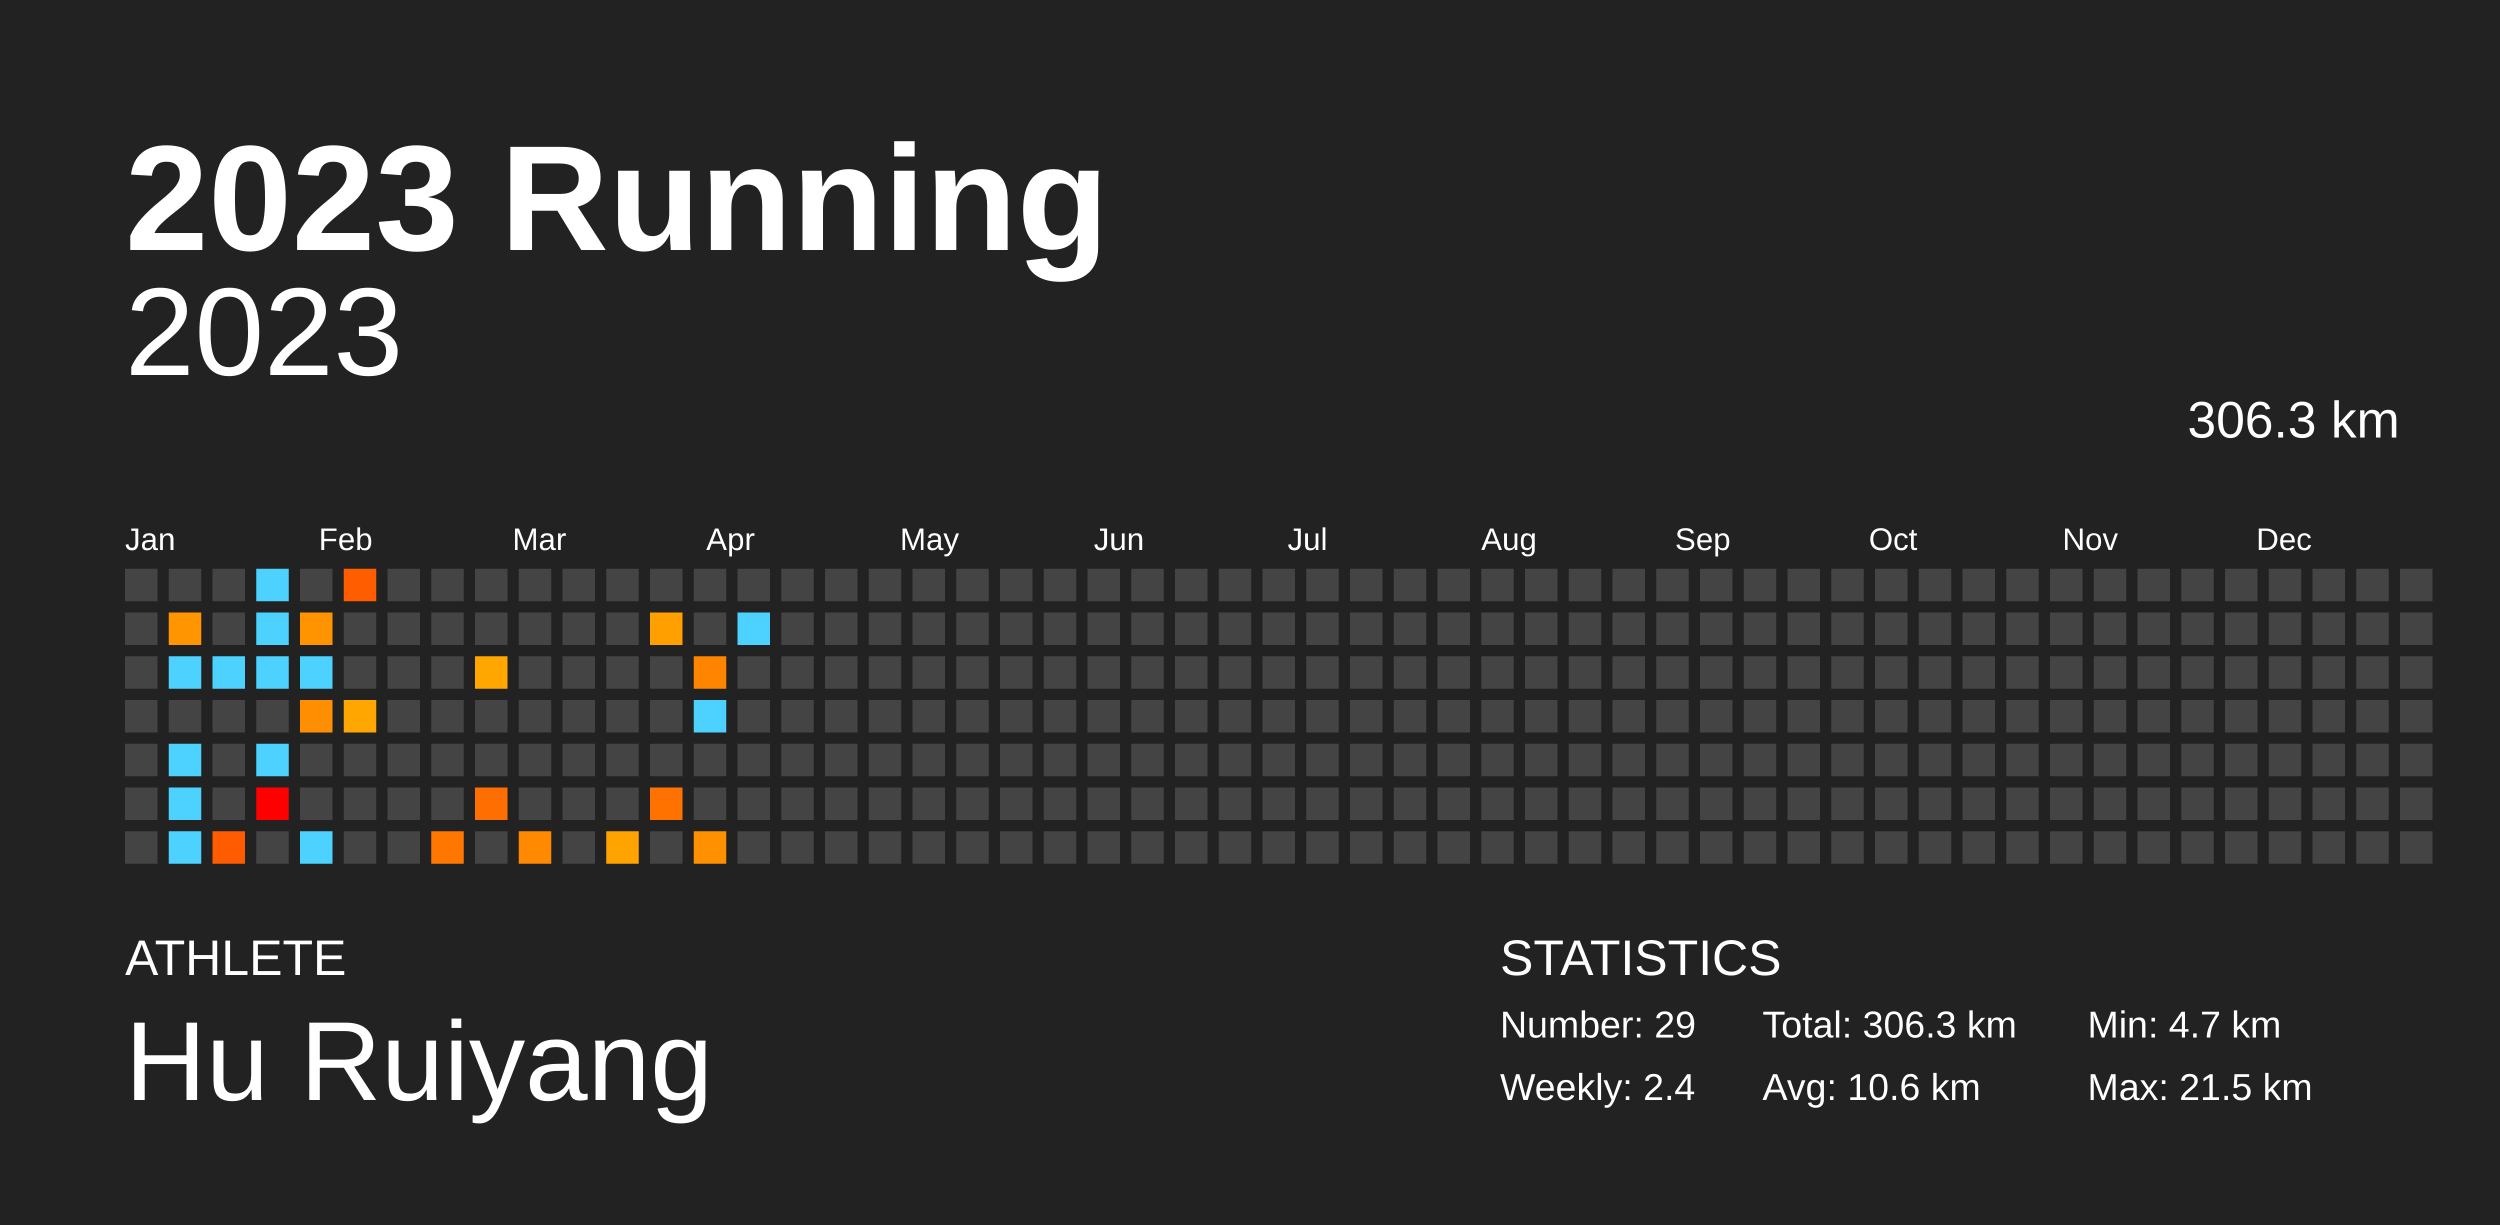
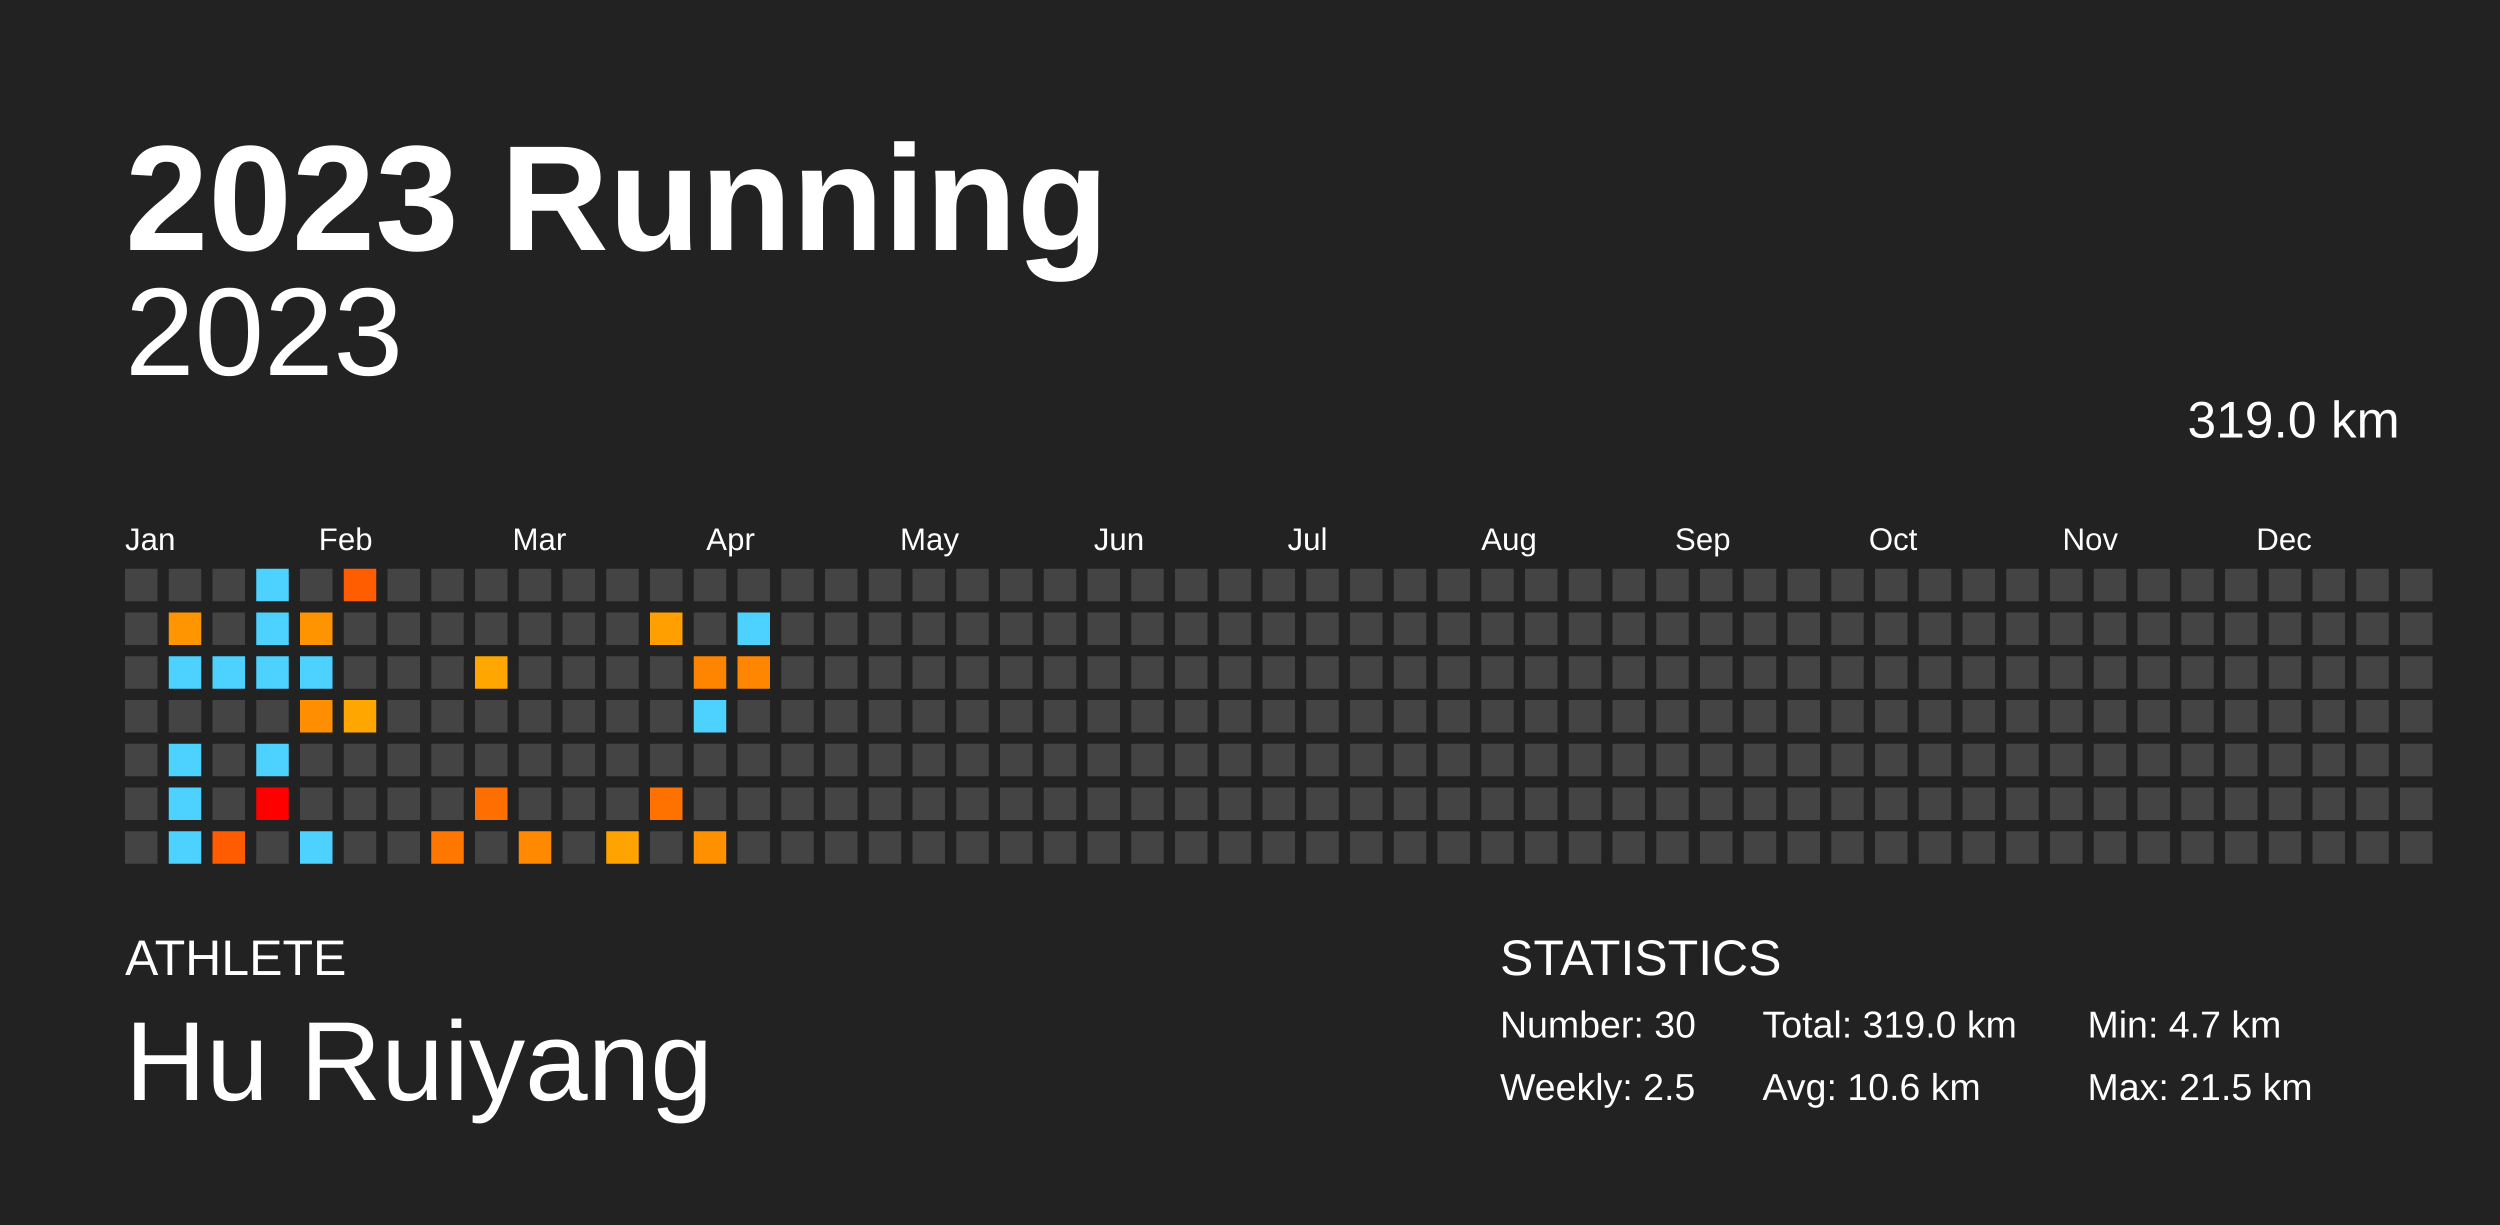
<svg xmlns="http://www.w3.org/2000/svg" baseProfile="full" height="98mm" version="1.1" viewBox="0,0,200,98" width="200mm">
  <defs />
  <rect fill="#222222" height="98" width="200" x="0" y="0" />
  <text fill="#FFFFFF" style="font-size:12px; font-family:Arial; font-weight:bold;" x="10" y="20">2023 Running</text>
  <text fill="#FFFFFF" style="font-size:4px; font-family:Arial" x="10" y="78">ATHLETE</text>
  <text fill="#FFFFFF" style="font-size:9px; font-family:Arial" x="10" y="88">Hu Ruiyang</text>
  <text fill="#FFFFFF" style="font-size:4px; font-family:Arial" x="120" y="78">STATISTICS</text>
-   <text fill="#FFFFFF" style="font-size:3px; font-family:Arial" x="120" y="83">Number: 29</text>
-   <text fill="#FFFFFF" style="font-size:3px; font-family:Arial" x="120" y="88">Weekly: 2.4</text>
-   <text fill="#FFFFFF" style="font-size:3px; font-family:Arial" x="141" y="83">Total: 306.3 km</text>
+   <text fill="#FFFFFF" style="font-size:3px; font-family:Arial" x="120" y="83">Number: 30</text>
+   <text fill="#FFFFFF" style="font-size:3px; font-family:Arial" x="120" y="88">Weekly: 2.5</text>
+   <text fill="#FFFFFF" style="font-size:3px; font-family:Arial" x="141" y="83">Total: 319.0 km</text>
  <text fill="#FFFFFF" style="font-size:3px; font-family:Arial" x="141" y="88">Avg: 10.6 km</text>
  <text fill="#FFFFFF" style="font-size:3px; font-family:Arial" x="167" y="83">Min: 4.7 km</text>
  <text fill="#FFFFFF" style="font-size:3px; font-family:Arial" x="167" y="88">Max: 21.5 km</text>
  <text alignment-baseline="hanging" fill="#FFFFFF" style="font-size:10.0px; font-family:Arial;" x="10" y="30">2023</text>
-   <text alignment-baseline="hanging" fill="#FFFFFF" style="font-size:4.125px; font-family:Arial;" x="175" y="35">306.3 km</text>
+   <text alignment-baseline="hanging" fill="#FFFFFF" style="font-size:4.125px; font-family:Arial;" x="175" y="35">319.0 km</text>
  <text fill="#FFFFFF" style="font-size:2.5px; font-family:Arial" x="10.0" y="44">Jan</text>
  <text fill="#FFFFFF" style="font-size:2.5px; font-family:Arial" x="25.5" y="44">Feb</text>
  <text fill="#FFFFFF" style="font-size:2.5px; font-family:Arial" x="41.0" y="44">Mar</text>
  <text fill="#FFFFFF" style="font-size:2.5px; font-family:Arial" x="56.5" y="44">Apr</text>
  <text fill="#FFFFFF" style="font-size:2.5px; font-family:Arial" x="72.0" y="44">May</text>
  <text fill="#FFFFFF" style="font-size:2.5px; font-family:Arial" x="87.5" y="44">Jun</text>
  <text fill="#FFFFFF" style="font-size:2.5px; font-family:Arial" x="103.0" y="44">Jul</text>
  <text fill="#FFFFFF" style="font-size:2.5px; font-family:Arial" x="118.5" y="44">Aug</text>
  <text fill="#FFFFFF" style="font-size:2.5px; font-family:Arial" x="134.0" y="44">Sep</text>
  <text fill="#FFFFFF" style="font-size:2.5px; font-family:Arial" x="149.5" y="44">Oct</text>
  <text fill="#FFFFFF" style="font-size:2.5px; font-family:Arial" x="165.0" y="44">Nov</text>
  <text fill="#FFFFFF" style="font-size:2.5px; font-family:Arial" x="180.5" y="44">Dec</text>
  <rect fill="#444444" height="2.6" width="2.6" x="10.0" y="45.5" />
  <rect fill="#444444" height="2.6" width="2.6" x="10.0" y="49.0" />
  <rect fill="#444444" height="2.6" width="2.6" x="10.0" y="52.5" />
  <rect fill="#444444" height="2.6" width="2.6" x="10.0" y="56.0" />
  <rect fill="#444444" height="2.6" width="2.6" x="10.0" y="59.5" />
  <rect fill="#444444" height="2.6" width="2.6" x="10.0" y="63.0" />
  <rect fill="#444444" height="2.6" width="2.6" x="10.0" y="66.5" />
  <rect fill="#444444" height="2.6" width="2.6" x="13.5" y="45.5" />
  <rect fill="#ff9500" height="2.6" width="2.6" x="13.5" y="49.0" />
  <rect fill="#4dd2ff" height="2.6" width="2.6" x="13.5" y="52.5" />
  <rect fill="#444444" height="2.6" width="2.6" x="13.5" y="56.0" />
  <rect fill="#4dd2ff" height="2.6" width="2.6" x="13.5" y="59.5" />
  <rect fill="#4dd2ff" height="2.6" width="2.6" x="13.5" y="63.0" />
  <rect fill="#4dd2ff" height="2.6" width="2.6" x="13.5" y="66.5" />
  <rect fill="#444444" height="2.6" width="2.6" x="17.0" y="45.5" />
  <rect fill="#444444" height="2.6" width="2.6" x="17.0" y="49.0" />
  <rect fill="#4dd2ff" height="2.6" width="2.6" x="17.0" y="52.5" />
  <rect fill="#444444" height="2.6" width="2.6" x="17.0" y="56.0" />
  <rect fill="#444444" height="2.6" width="2.6" x="17.0" y="59.5" />
  <rect fill="#444444" height="2.6" width="2.6" x="17.0" y="63.0" />
  <rect fill="#ff5b00" height="2.6" width="2.6" x="17.0" y="66.5" />
  <rect fill="#4dd2ff" height="2.6" width="2.6" x="20.5" y="45.5" />
  <rect fill="#4dd2ff" height="2.6" width="2.6" x="20.5" y="49.0" />
  <rect fill="#4dd2ff" height="2.6" width="2.6" x="20.5" y="52.5" />
  <rect fill="#444444" height="2.6" width="2.6" x="20.5" y="56.0" />
  <rect fill="#4dd2ff" height="2.6" width="2.6" x="20.5" y="59.5" />
  <rect fill="red" height="2.6" width="2.6" x="20.5" y="63.0" />
  <rect fill="#444444" height="2.6" width="2.6" x="20.5" y="66.5" />
  <rect fill="#444444" height="2.6" width="2.6" x="24.0" y="45.5" />
  <rect fill="#ff9400" height="2.6" width="2.6" x="24.0" y="49.0" />
  <rect fill="#4dd2ff" height="2.6" width="2.6" x="24.0" y="52.5" />
  <rect fill="#ff8f00" height="2.6" width="2.6" x="24.0" y="56.0" />
  <rect fill="#444444" height="2.6" width="2.6" x="24.0" y="59.5" />
  <rect fill="#444444" height="2.6" width="2.6" x="24.0" y="63.0" />
  <rect fill="#4dd2ff" height="2.6" width="2.6" x="24.0" y="66.5" />
  <rect fill="#ff5d00" height="2.6" width="2.6" x="27.5" y="45.5" />
  <rect fill="#444444" height="2.6" width="2.6" x="27.5" y="49.0" />
  <rect fill="#444444" height="2.6" width="2.6" x="27.5" y="52.5" />
  <rect fill="#ffa600" height="2.6" width="2.6" x="27.5" y="56.0" />
  <rect fill="#444444" height="2.6" width="2.6" x="27.5" y="59.5" />
  <rect fill="#444444" height="2.6" width="2.6" x="27.5" y="63.0" />
  <rect fill="#444444" height="2.6" width="2.6" x="27.5" y="66.5" />
  <rect fill="#444444" height="2.6" width="2.6" x="31.0" y="45.5" />
  <rect fill="#444444" height="2.6" width="2.6" x="31.0" y="49.0" />
  <rect fill="#444444" height="2.6" width="2.6" x="31.0" y="52.5" />
  <rect fill="#444444" height="2.6" width="2.6" x="31.0" y="56.0" />
  <rect fill="#444444" height="2.6" width="2.6" x="31.0" y="59.5" />
  <rect fill="#444444" height="2.6" width="2.6" x="31.0" y="63.0" />
  <rect fill="#444444" height="2.6" width="2.6" x="31.0" y="66.5" />
  <rect fill="#444444" height="2.6" width="2.6" x="34.5" y="45.5" />
  <rect fill="#444444" height="2.6" width="2.6" x="34.5" y="49.0" />
  <rect fill="#444444" height="2.6" width="2.6" x="34.5" y="52.5" />
  <rect fill="#444444" height="2.6" width="2.6" x="34.5" y="56.0" />
  <rect fill="#444444" height="2.6" width="2.6" x="34.5" y="59.5" />
  <rect fill="#444444" height="2.6" width="2.6" x="34.5" y="63.0" />
  <rect fill="#ff7700" height="2.6" width="2.6" x="34.5" y="66.5" />
  <rect fill="#444444" height="2.6" width="2.6" x="38.0" y="45.5" />
  <rect fill="#444444" height="2.6" width="2.6" x="38.0" y="49.0" />
  <rect fill="#ffa700" height="2.6" width="2.6" x="38.0" y="52.5" />
  <rect fill="#444444" height="2.6" width="2.6" x="38.0" y="56.0" />
  <rect fill="#444444" height="2.6" width="2.6" x="38.0" y="59.5" />
  <rect fill="#ff6e00" height="2.6" width="2.6" x="38.0" y="63.0" />
  <rect fill="#444444" height="2.6" width="2.6" x="38.0" y="66.5" />
  <rect fill="#444444" height="2.6" width="2.6" x="41.5" y="45.5" />
  <rect fill="#444444" height="2.6" width="2.6" x="41.5" y="49.0" />
  <rect fill="#444444" height="2.6" width="2.6" x="41.5" y="52.5" />
  <rect fill="#444444" height="2.6" width="2.6" x="41.5" y="56.0" />
  <rect fill="#444444" height="2.6" width="2.6" x="41.5" y="59.5" />
  <rect fill="#444444" height="2.6" width="2.6" x="41.5" y="63.0" />
  <rect fill="#ff8900" height="2.6" width="2.6" x="41.5" y="66.5" />
  <rect fill="#444444" height="2.6" width="2.6" x="45.0" y="45.5" />
  <rect fill="#444444" height="2.6" width="2.6" x="45.0" y="49.0" />
  <rect fill="#444444" height="2.6" width="2.6" x="45.0" y="52.5" />
  <rect fill="#444444" height="2.6" width="2.6" x="45.0" y="56.0" />
  <rect fill="#444444" height="2.6" width="2.6" x="45.0" y="59.5" />
  <rect fill="#444444" height="2.6" width="2.6" x="45.0" y="63.0" />
  <rect fill="#444444" height="2.6" width="2.6" x="45.0" y="66.5" />
  <rect fill="#444444" height="2.6" width="2.6" x="48.5" y="45.5" />
  <rect fill="#444444" height="2.6" width="2.6" x="48.5" y="49.0" />
  <rect fill="#444444" height="2.6" width="2.6" x="48.5" y="52.5" />
  <rect fill="#444444" height="2.6" width="2.6" x="48.5" y="56.0" />
  <rect fill="#444444" height="2.6" width="2.6" x="48.5" y="59.5" />
  <rect fill="#444444" height="2.6" width="2.6" x="48.5" y="63.0" />
  <rect fill="#ffa300" height="2.6" width="2.6" x="48.5" y="66.5" />
  <rect fill="#444444" height="2.6" width="2.6" x="52.0" y="45.5" />
  <rect fill="#ffa000" height="2.6" width="2.6" x="52.0" y="49.0" />
  <rect fill="#444444" height="2.6" width="2.6" x="52.0" y="52.5" />
  <rect fill="#444444" height="2.6" width="2.6" x="52.0" y="56.0" />
  <rect fill="#444444" height="2.6" width="2.6" x="52.0" y="59.5" />
  <rect fill="#ff7200" height="2.6" width="2.6" x="52.0" y="63.0" />
  <rect fill="#444444" height="2.6" width="2.6" x="52.0" y="66.5" />
  <rect fill="#444444" height="2.6" width="2.6" x="55.5" y="45.5" />
  <rect fill="#444444" height="2.6" width="2.6" x="55.5" y="49.0" />
  <rect fill="#ff8500" height="2.6" width="2.6" x="55.5" y="52.5" />
  <rect fill="#4dd2ff" height="2.6" width="2.6" x="55.5" y="56.0" />
  <rect fill="#444444" height="2.6" width="2.6" x="55.5" y="59.5" />
  <rect fill="#444444" height="2.6" width="2.6" x="55.5" y="63.0" />
  <rect fill="#ff9000" height="2.6" width="2.6" x="55.5" y="66.5" />
  <rect fill="#444444" height="2.6" width="2.6" x="59.0" y="45.5" />
  <rect fill="#4dd2ff" height="2.6" width="2.6" x="59.0" y="49.0" />
-   <rect fill="#444444" height="2.6" width="2.6" x="59.0" y="52.5" />
+   <rect fill="#ff8600" height="2.6" width="2.6" x="59.0" y="52.5" />
  <rect fill="#444444" height="2.6" width="2.6" x="59.0" y="56.0" />
  <rect fill="#444444" height="2.6" width="2.6" x="59.0" y="59.5" />
  <rect fill="#444444" height="2.6" width="2.6" x="59.0" y="63.0" />
  <rect fill="#444444" height="2.6" width="2.6" x="59.0" y="66.5" />
  <rect fill="#444444" height="2.6" width="2.6" x="62.5" y="45.5" />
  <rect fill="#444444" height="2.6" width="2.6" x="62.5" y="49.0" />
  <rect fill="#444444" height="2.6" width="2.6" x="62.5" y="52.5" />
  <rect fill="#444444" height="2.6" width="2.6" x="62.5" y="56.0" />
  <rect fill="#444444" height="2.6" width="2.6" x="62.5" y="59.5" />
  <rect fill="#444444" height="2.6" width="2.6" x="62.5" y="63.0" />
  <rect fill="#444444" height="2.6" width="2.6" x="62.5" y="66.5" />
  <rect fill="#444444" height="2.6" width="2.6" x="66.0" y="45.5" />
  <rect fill="#444444" height="2.6" width="2.6" x="66.0" y="49.0" />
  <rect fill="#444444" height="2.6" width="2.6" x="66.0" y="52.5" />
  <rect fill="#444444" height="2.6" width="2.6" x="66.0" y="56.0" />
  <rect fill="#444444" height="2.6" width="2.6" x="66.0" y="59.5" />
  <rect fill="#444444" height="2.6" width="2.6" x="66.0" y="63.0" />
  <rect fill="#444444" height="2.6" width="2.6" x="66.0" y="66.5" />
  <rect fill="#444444" height="2.6" width="2.6" x="69.5" y="45.5" />
  <rect fill="#444444" height="2.6" width="2.6" x="69.5" y="49.0" />
  <rect fill="#444444" height="2.6" width="2.6" x="69.5" y="52.5" />
  <rect fill="#444444" height="2.6" width="2.6" x="69.5" y="56.0" />
  <rect fill="#444444" height="2.6" width="2.6" x="69.5" y="59.5" />
  <rect fill="#444444" height="2.6" width="2.6" x="69.5" y="63.0" />
  <rect fill="#444444" height="2.6" width="2.6" x="69.5" y="66.5" />
  <rect fill="#444444" height="2.6" width="2.6" x="73.0" y="45.5" />
  <rect fill="#444444" height="2.6" width="2.6" x="73.0" y="49.0" />
  <rect fill="#444444" height="2.6" width="2.6" x="73.0" y="52.5" />
  <rect fill="#444444" height="2.6" width="2.6" x="73.0" y="56.0" />
  <rect fill="#444444" height="2.6" width="2.6" x="73.0" y="59.5" />
  <rect fill="#444444" height="2.6" width="2.6" x="73.0" y="63.0" />
  <rect fill="#444444" height="2.6" width="2.6" x="73.0" y="66.5" />
  <rect fill="#444444" height="2.6" width="2.6" x="76.5" y="45.5" />
  <rect fill="#444444" height="2.6" width="2.6" x="76.5" y="49.0" />
  <rect fill="#444444" height="2.6" width="2.6" x="76.5" y="52.5" />
  <rect fill="#444444" height="2.6" width="2.6" x="76.5" y="56.0" />
  <rect fill="#444444" height="2.6" width="2.6" x="76.5" y="59.5" />
  <rect fill="#444444" height="2.6" width="2.6" x="76.5" y="63.0" />
  <rect fill="#444444" height="2.6" width="2.6" x="76.5" y="66.5" />
  <rect fill="#444444" height="2.6" width="2.6" x="80.0" y="45.5" />
  <rect fill="#444444" height="2.6" width="2.6" x="80.0" y="49.0" />
  <rect fill="#444444" height="2.6" width="2.6" x="80.0" y="52.5" />
  <rect fill="#444444" height="2.6" width="2.6" x="80.0" y="56.0" />
  <rect fill="#444444" height="2.6" width="2.6" x="80.0" y="59.5" />
  <rect fill="#444444" height="2.6" width="2.6" x="80.0" y="63.0" />
  <rect fill="#444444" height="2.6" width="2.6" x="80.0" y="66.5" />
  <rect fill="#444444" height="2.6" width="2.6" x="83.5" y="45.5" />
  <rect fill="#444444" height="2.6" width="2.6" x="83.5" y="49.0" />
  <rect fill="#444444" height="2.6" width="2.6" x="83.5" y="52.5" />
  <rect fill="#444444" height="2.6" width="2.6" x="83.5" y="56.0" />
  <rect fill="#444444" height="2.6" width="2.6" x="83.5" y="59.5" />
  <rect fill="#444444" height="2.6" width="2.6" x="83.5" y="63.0" />
  <rect fill="#444444" height="2.6" width="2.6" x="83.5" y="66.5" />
  <rect fill="#444444" height="2.6" width="2.6" x="87.0" y="45.5" />
  <rect fill="#444444" height="2.6" width="2.6" x="87.0" y="49.0" />
  <rect fill="#444444" height="2.6" width="2.6" x="87.0" y="52.5" />
  <rect fill="#444444" height="2.6" width="2.6" x="87.0" y="56.0" />
  <rect fill="#444444" height="2.6" width="2.6" x="87.0" y="59.5" />
  <rect fill="#444444" height="2.6" width="2.6" x="87.0" y="63.0" />
  <rect fill="#444444" height="2.6" width="2.6" x="87.0" y="66.5" />
  <rect fill="#444444" height="2.6" width="2.6" x="90.5" y="45.5" />
  <rect fill="#444444" height="2.6" width="2.6" x="90.5" y="49.0" />
  <rect fill="#444444" height="2.6" width="2.6" x="90.5" y="52.5" />
  <rect fill="#444444" height="2.6" width="2.6" x="90.5" y="56.0" />
  <rect fill="#444444" height="2.6" width="2.6" x="90.5" y="59.5" />
  <rect fill="#444444" height="2.6" width="2.6" x="90.5" y="63.0" />
  <rect fill="#444444" height="2.6" width="2.6" x="90.5" y="66.5" />
  <rect fill="#444444" height="2.6" width="2.6" x="94.0" y="45.5" />
  <rect fill="#444444" height="2.6" width="2.6" x="94.0" y="49.0" />
  <rect fill="#444444" height="2.6" width="2.6" x="94.0" y="52.5" />
  <rect fill="#444444" height="2.6" width="2.6" x="94.0" y="56.0" />
  <rect fill="#444444" height="2.6" width="2.6" x="94.0" y="59.5" />
  <rect fill="#444444" height="2.6" width="2.6" x="94.0" y="63.0" />
  <rect fill="#444444" height="2.6" width="2.6" x="94.0" y="66.5" />
  <rect fill="#444444" height="2.6" width="2.6" x="97.5" y="45.5" />
  <rect fill="#444444" height="2.6" width="2.6" x="97.5" y="49.0" />
  <rect fill="#444444" height="2.6" width="2.6" x="97.5" y="52.5" />
  <rect fill="#444444" height="2.6" width="2.6" x="97.5" y="56.0" />
  <rect fill="#444444" height="2.6" width="2.6" x="97.5" y="59.5" />
  <rect fill="#444444" height="2.6" width="2.6" x="97.5" y="63.0" />
  <rect fill="#444444" height="2.6" width="2.6" x="97.5" y="66.5" />
  <rect fill="#444444" height="2.6" width="2.6" x="101.0" y="45.5" />
  <rect fill="#444444" height="2.6" width="2.6" x="101.0" y="49.0" />
  <rect fill="#444444" height="2.6" width="2.6" x="101.0" y="52.5" />
  <rect fill="#444444" height="2.6" width="2.6" x="101.0" y="56.0" />
  <rect fill="#444444" height="2.6" width="2.6" x="101.0" y="59.5" />
  <rect fill="#444444" height="2.6" width="2.6" x="101.0" y="63.0" />
  <rect fill="#444444" height="2.6" width="2.6" x="101.0" y="66.5" />
  <rect fill="#444444" height="2.6" width="2.6" x="104.5" y="45.5" />
  <rect fill="#444444" height="2.6" width="2.6" x="104.5" y="49.0" />
  <rect fill="#444444" height="2.6" width="2.6" x="104.5" y="52.5" />
  <rect fill="#444444" height="2.6" width="2.6" x="104.5" y="56.0" />
  <rect fill="#444444" height="2.6" width="2.6" x="104.5" y="59.5" />
  <rect fill="#444444" height="2.6" width="2.6" x="104.5" y="63.0" />
  <rect fill="#444444" height="2.6" width="2.6" x="104.5" y="66.5" />
  <rect fill="#444444" height="2.6" width="2.6" x="108.0" y="45.5" />
  <rect fill="#444444" height="2.6" width="2.6" x="108.0" y="49.0" />
  <rect fill="#444444" height="2.6" width="2.6" x="108.0" y="52.5" />
  <rect fill="#444444" height="2.6" width="2.6" x="108.0" y="56.0" />
  <rect fill="#444444" height="2.6" width="2.6" x="108.0" y="59.5" />
  <rect fill="#444444" height="2.6" width="2.6" x="108.0" y="63.0" />
  <rect fill="#444444" height="2.6" width="2.6" x="108.0" y="66.5" />
  <rect fill="#444444" height="2.6" width="2.6" x="111.5" y="45.5" />
  <rect fill="#444444" height="2.6" width="2.6" x="111.5" y="49.0" />
  <rect fill="#444444" height="2.6" width="2.6" x="111.5" y="52.5" />
  <rect fill="#444444" height="2.6" width="2.6" x="111.5" y="56.0" />
  <rect fill="#444444" height="2.6" width="2.6" x="111.5" y="59.5" />
  <rect fill="#444444" height="2.6" width="2.6" x="111.5" y="63.0" />
  <rect fill="#444444" height="2.6" width="2.6" x="111.5" y="66.5" />
  <rect fill="#444444" height="2.6" width="2.6" x="115.0" y="45.5" />
  <rect fill="#444444" height="2.6" width="2.6" x="115.0" y="49.0" />
  <rect fill="#444444" height="2.6" width="2.6" x="115.0" y="52.5" />
  <rect fill="#444444" height="2.6" width="2.6" x="115.0" y="56.0" />
  <rect fill="#444444" height="2.6" width="2.6" x="115.0" y="59.5" />
  <rect fill="#444444" height="2.6" width="2.6" x="115.0" y="63.0" />
  <rect fill="#444444" height="2.6" width="2.6" x="115.0" y="66.5" />
  <rect fill="#444444" height="2.6" width="2.6" x="118.5" y="45.5" />
  <rect fill="#444444" height="2.6" width="2.6" x="118.5" y="49.0" />
  <rect fill="#444444" height="2.6" width="2.6" x="118.5" y="52.5" />
  <rect fill="#444444" height="2.6" width="2.6" x="118.5" y="56.0" />
  <rect fill="#444444" height="2.6" width="2.6" x="118.5" y="59.5" />
  <rect fill="#444444" height="2.6" width="2.6" x="118.5" y="63.0" />
  <rect fill="#444444" height="2.6" width="2.6" x="118.5" y="66.5" />
  <rect fill="#444444" height="2.6" width="2.6" x="122.0" y="45.5" />
  <rect fill="#444444" height="2.6" width="2.6" x="122.0" y="49.0" />
  <rect fill="#444444" height="2.6" width="2.6" x="122.0" y="52.5" />
  <rect fill="#444444" height="2.6" width="2.6" x="122.0" y="56.0" />
  <rect fill="#444444" height="2.6" width="2.6" x="122.0" y="59.5" />
  <rect fill="#444444" height="2.6" width="2.6" x="122.0" y="63.0" />
  <rect fill="#444444" height="2.6" width="2.6" x="122.0" y="66.5" />
  <rect fill="#444444" height="2.6" width="2.6" x="125.5" y="45.5" />
  <rect fill="#444444" height="2.6" width="2.6" x="125.5" y="49.0" />
  <rect fill="#444444" height="2.6" width="2.6" x="125.5" y="52.5" />
  <rect fill="#444444" height="2.6" width="2.6" x="125.5" y="56.0" />
  <rect fill="#444444" height="2.6" width="2.6" x="125.5" y="59.5" />
  <rect fill="#444444" height="2.6" width="2.6" x="125.5" y="63.0" />
  <rect fill="#444444" height="2.6" width="2.6" x="125.5" y="66.5" />
  <rect fill="#444444" height="2.6" width="2.6" x="129.0" y="45.5" />
  <rect fill="#444444" height="2.6" width="2.6" x="129.0" y="49.0" />
  <rect fill="#444444" height="2.6" width="2.6" x="129.0" y="52.5" />
  <rect fill="#444444" height="2.6" width="2.6" x="129.0" y="56.0" />
  <rect fill="#444444" height="2.6" width="2.6" x="129.0" y="59.5" />
  <rect fill="#444444" height="2.6" width="2.6" x="129.0" y="63.0" />
  <rect fill="#444444" height="2.6" width="2.6" x="129.0" y="66.5" />
  <rect fill="#444444" height="2.6" width="2.6" x="132.5" y="45.5" />
  <rect fill="#444444" height="2.6" width="2.6" x="132.5" y="49.0" />
  <rect fill="#444444" height="2.6" width="2.6" x="132.5" y="52.5" />
  <rect fill="#444444" height="2.6" width="2.6" x="132.5" y="56.0" />
  <rect fill="#444444" height="2.6" width="2.6" x="132.5" y="59.5" />
  <rect fill="#444444" height="2.6" width="2.6" x="132.5" y="63.0" />
  <rect fill="#444444" height="2.6" width="2.6" x="132.5" y="66.5" />
  <rect fill="#444444" height="2.6" width="2.6" x="136.0" y="45.5" />
  <rect fill="#444444" height="2.6" width="2.6" x="136.0" y="49.0" />
  <rect fill="#444444" height="2.6" width="2.6" x="136.0" y="52.5" />
  <rect fill="#444444" height="2.6" width="2.6" x="136.0" y="56.0" />
  <rect fill="#444444" height="2.6" width="2.6" x="136.0" y="59.5" />
  <rect fill="#444444" height="2.6" width="2.6" x="136.0" y="63.0" />
  <rect fill="#444444" height="2.6" width="2.6" x="136.0" y="66.5" />
  <rect fill="#444444" height="2.6" width="2.6" x="139.5" y="45.5" />
  <rect fill="#444444" height="2.6" width="2.6" x="139.5" y="49.0" />
  <rect fill="#444444" height="2.6" width="2.6" x="139.5" y="52.5" />
  <rect fill="#444444" height="2.6" width="2.6" x="139.5" y="56.0" />
  <rect fill="#444444" height="2.6" width="2.6" x="139.5" y="59.5" />
  <rect fill="#444444" height="2.6" width="2.6" x="139.5" y="63.0" />
  <rect fill="#444444" height="2.6" width="2.6" x="139.5" y="66.5" />
  <rect fill="#444444" height="2.6" width="2.6" x="143.0" y="45.5" />
  <rect fill="#444444" height="2.6" width="2.6" x="143.0" y="49.0" />
  <rect fill="#444444" height="2.6" width="2.6" x="143.0" y="52.5" />
  <rect fill="#444444" height="2.6" width="2.6" x="143.0" y="56.0" />
  <rect fill="#444444" height="2.6" width="2.6" x="143.0" y="59.5" />
  <rect fill="#444444" height="2.6" width="2.6" x="143.0" y="63.0" />
  <rect fill="#444444" height="2.6" width="2.6" x="143.0" y="66.5" />
  <rect fill="#444444" height="2.6" width="2.6" x="146.5" y="45.5" />
  <rect fill="#444444" height="2.6" width="2.6" x="146.5" y="49.0" />
  <rect fill="#444444" height="2.6" width="2.6" x="146.5" y="52.5" />
  <rect fill="#444444" height="2.6" width="2.6" x="146.5" y="56.0" />
  <rect fill="#444444" height="2.6" width="2.6" x="146.5" y="59.5" />
  <rect fill="#444444" height="2.6" width="2.6" x="146.5" y="63.0" />
  <rect fill="#444444" height="2.6" width="2.6" x="146.5" y="66.5" />
  <rect fill="#444444" height="2.6" width="2.6" x="150.0" y="45.5" />
  <rect fill="#444444" height="2.6" width="2.6" x="150.0" y="49.0" />
  <rect fill="#444444" height="2.6" width="2.6" x="150.0" y="52.5" />
  <rect fill="#444444" height="2.6" width="2.6" x="150.0" y="56.0" />
  <rect fill="#444444" height="2.6" width="2.6" x="150.0" y="59.5" />
  <rect fill="#444444" height="2.6" width="2.6" x="150.0" y="63.0" />
  <rect fill="#444444" height="2.6" width="2.6" x="150.0" y="66.5" />
  <rect fill="#444444" height="2.6" width="2.6" x="153.5" y="45.5" />
  <rect fill="#444444" height="2.6" width="2.6" x="153.5" y="49.0" />
  <rect fill="#444444" height="2.6" width="2.6" x="153.5" y="52.5" />
  <rect fill="#444444" height="2.6" width="2.6" x="153.5" y="56.0" />
  <rect fill="#444444" height="2.6" width="2.6" x="153.5" y="59.5" />
  <rect fill="#444444" height="2.6" width="2.6" x="153.5" y="63.0" />
  <rect fill="#444444" height="2.6" width="2.6" x="153.5" y="66.5" />
  <rect fill="#444444" height="2.6" width="2.6" x="157.0" y="45.5" />
  <rect fill="#444444" height="2.6" width="2.6" x="157.0" y="49.0" />
  <rect fill="#444444" height="2.6" width="2.6" x="157.0" y="52.5" />
  <rect fill="#444444" height="2.6" width="2.6" x="157.0" y="56.0" />
  <rect fill="#444444" height="2.6" width="2.6" x="157.0" y="59.5" />
  <rect fill="#444444" height="2.6" width="2.6" x="157.0" y="63.0" />
  <rect fill="#444444" height="2.6" width="2.6" x="157.0" y="66.5" />
  <rect fill="#444444" height="2.6" width="2.6" x="160.5" y="45.5" />
  <rect fill="#444444" height="2.6" width="2.6" x="160.5" y="49.0" />
  <rect fill="#444444" height="2.6" width="2.6" x="160.5" y="52.5" />
  <rect fill="#444444" height="2.6" width="2.6" x="160.5" y="56.0" />
  <rect fill="#444444" height="2.6" width="2.6" x="160.5" y="59.5" />
  <rect fill="#444444" height="2.6" width="2.6" x="160.5" y="63.0" />
  <rect fill="#444444" height="2.6" width="2.6" x="160.5" y="66.5" />
  <rect fill="#444444" height="2.6" width="2.6" x="164.0" y="45.5" />
  <rect fill="#444444" height="2.6" width="2.6" x="164.0" y="49.0" />
  <rect fill="#444444" height="2.6" width="2.6" x="164.0" y="52.5" />
  <rect fill="#444444" height="2.6" width="2.6" x="164.0" y="56.0" />
  <rect fill="#444444" height="2.6" width="2.6" x="164.0" y="59.5" />
  <rect fill="#444444" height="2.6" width="2.6" x="164.0" y="63.0" />
  <rect fill="#444444" height="2.6" width="2.6" x="164.0" y="66.5" />
  <rect fill="#444444" height="2.6" width="2.6" x="167.5" y="45.5" />
  <rect fill="#444444" height="2.6" width="2.6" x="167.5" y="49.0" />
  <rect fill="#444444" height="2.6" width="2.6" x="167.5" y="52.5" />
  <rect fill="#444444" height="2.6" width="2.6" x="167.5" y="56.0" />
  <rect fill="#444444" height="2.6" width="2.6" x="167.5" y="59.5" />
  <rect fill="#444444" height="2.6" width="2.6" x="167.5" y="63.0" />
  <rect fill="#444444" height="2.6" width="2.6" x="167.5" y="66.5" />
  <rect fill="#444444" height="2.6" width="2.6" x="171.0" y="45.5" />
  <rect fill="#444444" height="2.6" width="2.6" x="171.0" y="49.0" />
  <rect fill="#444444" height="2.6" width="2.6" x="171.0" y="52.5" />
  <rect fill="#444444" height="2.6" width="2.6" x="171.0" y="56.0" />
  <rect fill="#444444" height="2.6" width="2.6" x="171.0" y="59.5" />
  <rect fill="#444444" height="2.6" width="2.6" x="171.0" y="63.0" />
  <rect fill="#444444" height="2.6" width="2.6" x="171.0" y="66.5" />
  <rect fill="#444444" height="2.6" width="2.6" x="174.5" y="45.5" />
  <rect fill="#444444" height="2.6" width="2.6" x="174.5" y="49.0" />
  <rect fill="#444444" height="2.6" width="2.6" x="174.5" y="52.5" />
  <rect fill="#444444" height="2.6" width="2.6" x="174.5" y="56.0" />
  <rect fill="#444444" height="2.6" width="2.6" x="174.5" y="59.5" />
  <rect fill="#444444" height="2.6" width="2.6" x="174.5" y="63.0" />
  <rect fill="#444444" height="2.6" width="2.6" x="174.5" y="66.5" />
  <rect fill="#444444" height="2.6" width="2.6" x="178.0" y="45.5" />
  <rect fill="#444444" height="2.6" width="2.6" x="178.0" y="49.0" />
  <rect fill="#444444" height="2.6" width="2.6" x="178.0" y="52.5" />
  <rect fill="#444444" height="2.6" width="2.6" x="178.0" y="56.0" />
  <rect fill="#444444" height="2.6" width="2.6" x="178.0" y="59.5" />
  <rect fill="#444444" height="2.6" width="2.6" x="178.0" y="63.0" />
  <rect fill="#444444" height="2.6" width="2.6" x="178.0" y="66.5" />
  <rect fill="#444444" height="2.6" width="2.6" x="181.5" y="45.5" />
  <rect fill="#444444" height="2.6" width="2.6" x="181.5" y="49.0" />
  <rect fill="#444444" height="2.6" width="2.6" x="181.5" y="52.5" />
  <rect fill="#444444" height="2.6" width="2.6" x="181.5" y="56.0" />
  <rect fill="#444444" height="2.6" width="2.6" x="181.5" y="59.5" />
  <rect fill="#444444" height="2.6" width="2.6" x="181.5" y="63.0" />
  <rect fill="#444444" height="2.6" width="2.6" x="181.5" y="66.5" />
  <rect fill="#444444" height="2.6" width="2.6" x="185.0" y="45.5" />
  <rect fill="#444444" height="2.6" width="2.6" x="185.0" y="49.0" />
  <rect fill="#444444" height="2.6" width="2.6" x="185.0" y="52.5" />
  <rect fill="#444444" height="2.6" width="2.6" x="185.0" y="56.0" />
  <rect fill="#444444" height="2.6" width="2.6" x="185.0" y="59.5" />
  <rect fill="#444444" height="2.6" width="2.6" x="185.0" y="63.0" />
  <rect fill="#444444" height="2.6" width="2.6" x="185.0" y="66.5" />
  <rect fill="#444444" height="2.6" width="2.6" x="188.5" y="45.5" />
  <rect fill="#444444" height="2.6" width="2.6" x="188.5" y="49.0" />
  <rect fill="#444444" height="2.6" width="2.6" x="188.5" y="52.5" />
  <rect fill="#444444" height="2.6" width="2.6" x="188.5" y="56.0" />
  <rect fill="#444444" height="2.6" width="2.6" x="188.5" y="59.5" />
  <rect fill="#444444" height="2.6" width="2.6" x="188.5" y="63.0" />
  <rect fill="#444444" height="2.6" width="2.6" x="188.5" y="66.5" />
  <rect fill="#444444" height="2.6" width="2.6" x="192.0" y="45.5" />
  <rect fill="#444444" height="2.6" width="2.6" x="192.0" y="49.0" />
  <rect fill="#444444" height="2.6" width="2.6" x="192.0" y="52.5" />
  <rect fill="#444444" height="2.6" width="2.6" x="192.0" y="56.0" />
  <rect fill="#444444" height="2.6" width="2.6" x="192.0" y="59.5" />
  <rect fill="#444444" height="2.6" width="2.6" x="192.0" y="63.0" />
  <rect fill="#444444" height="2.6" width="2.6" x="192.0" y="66.5" />
</svg>
